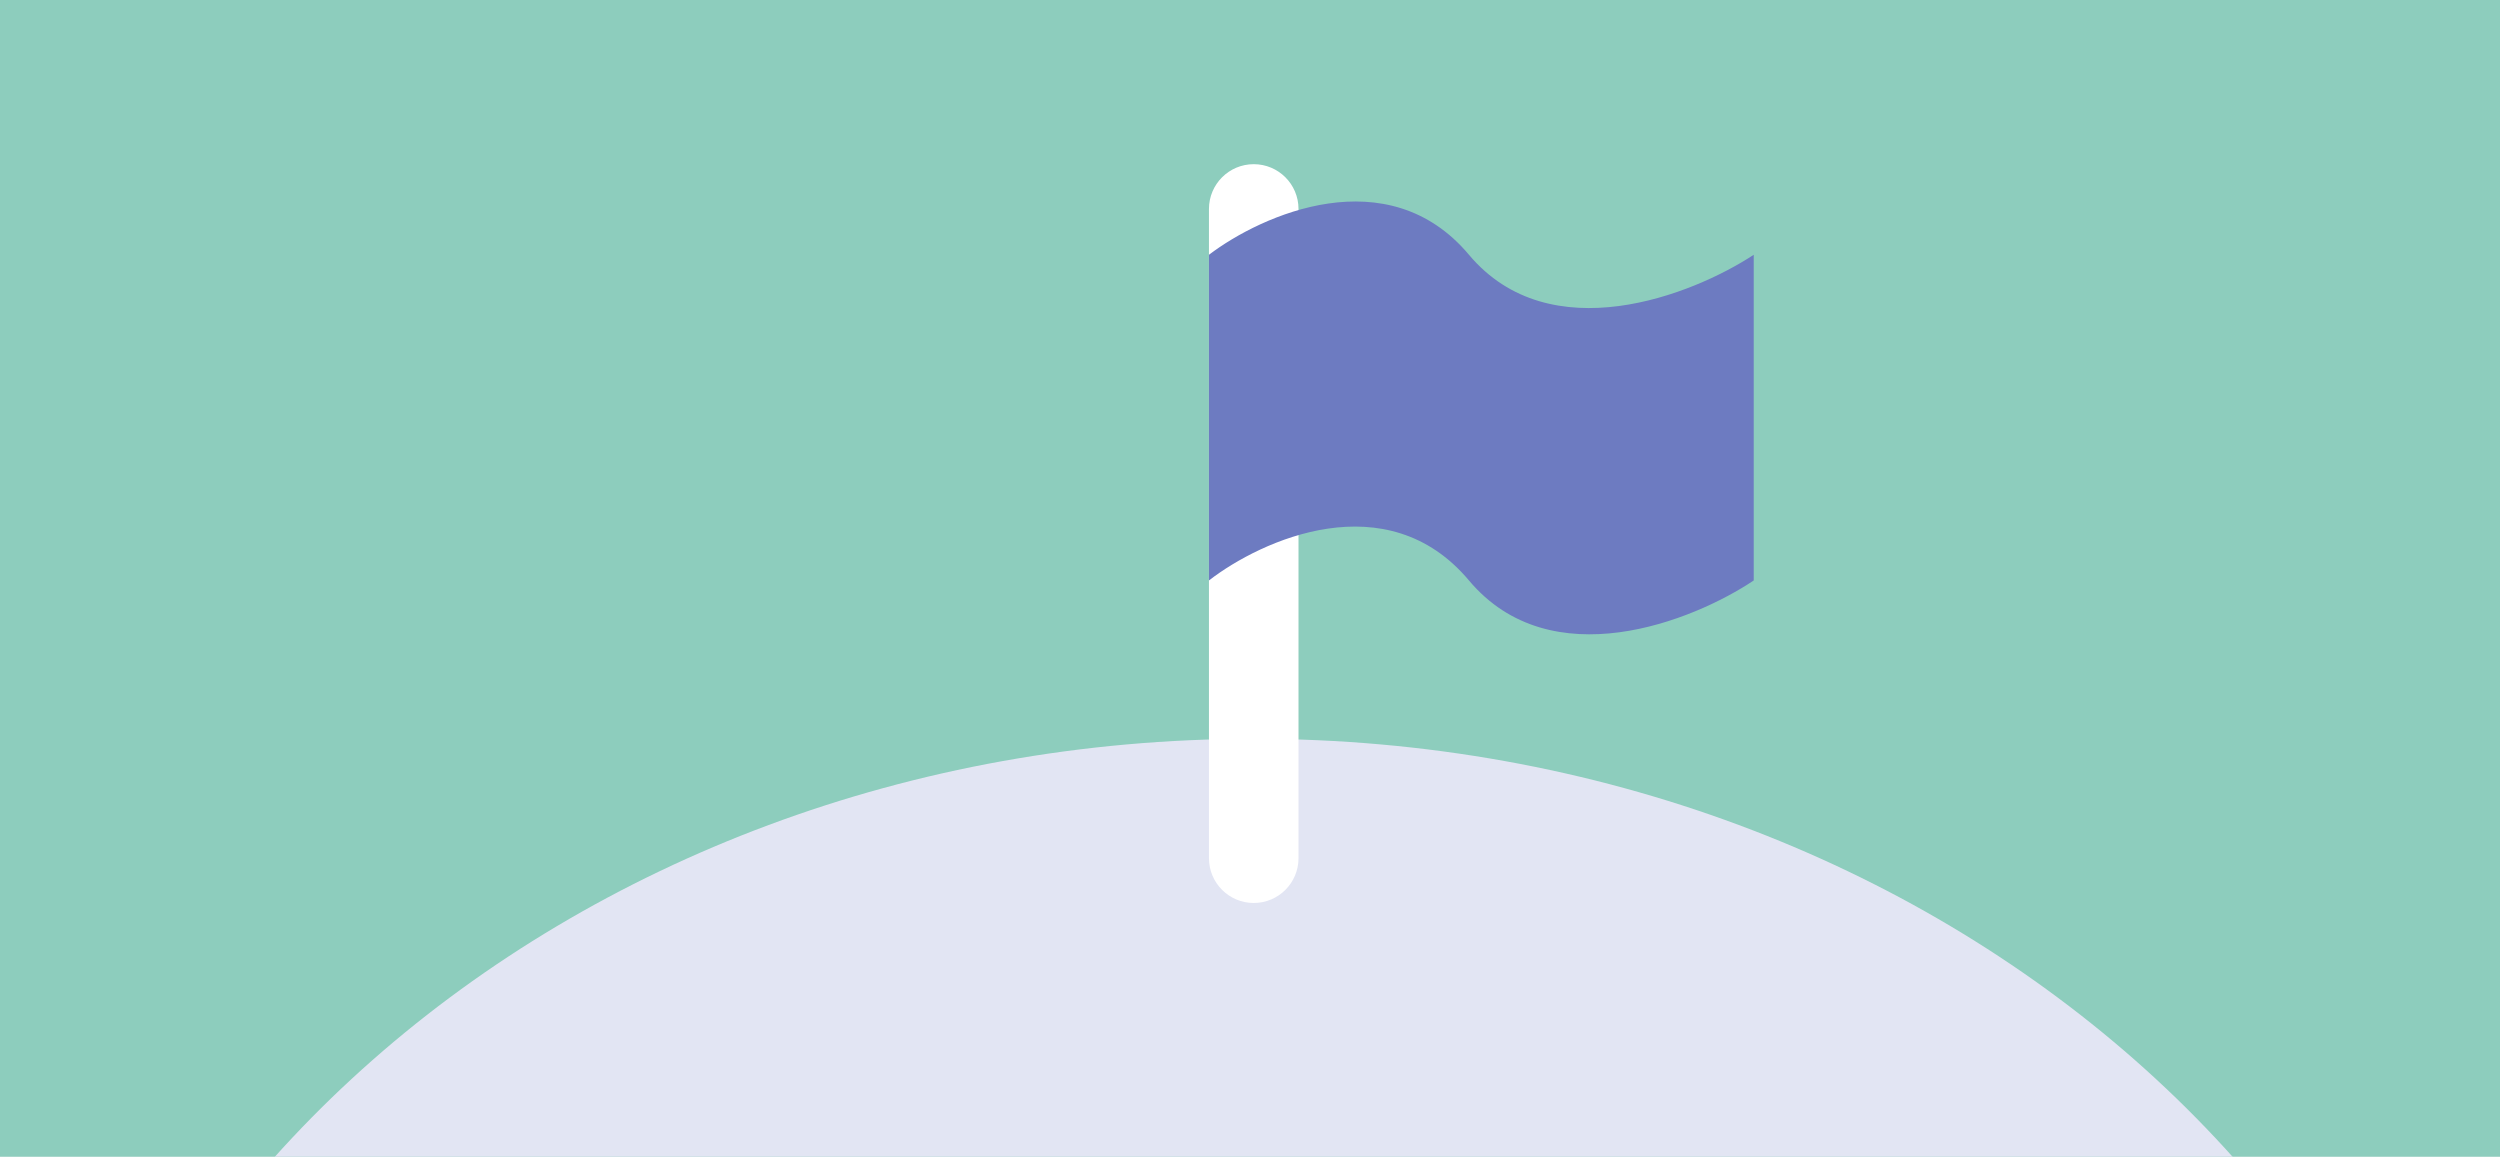
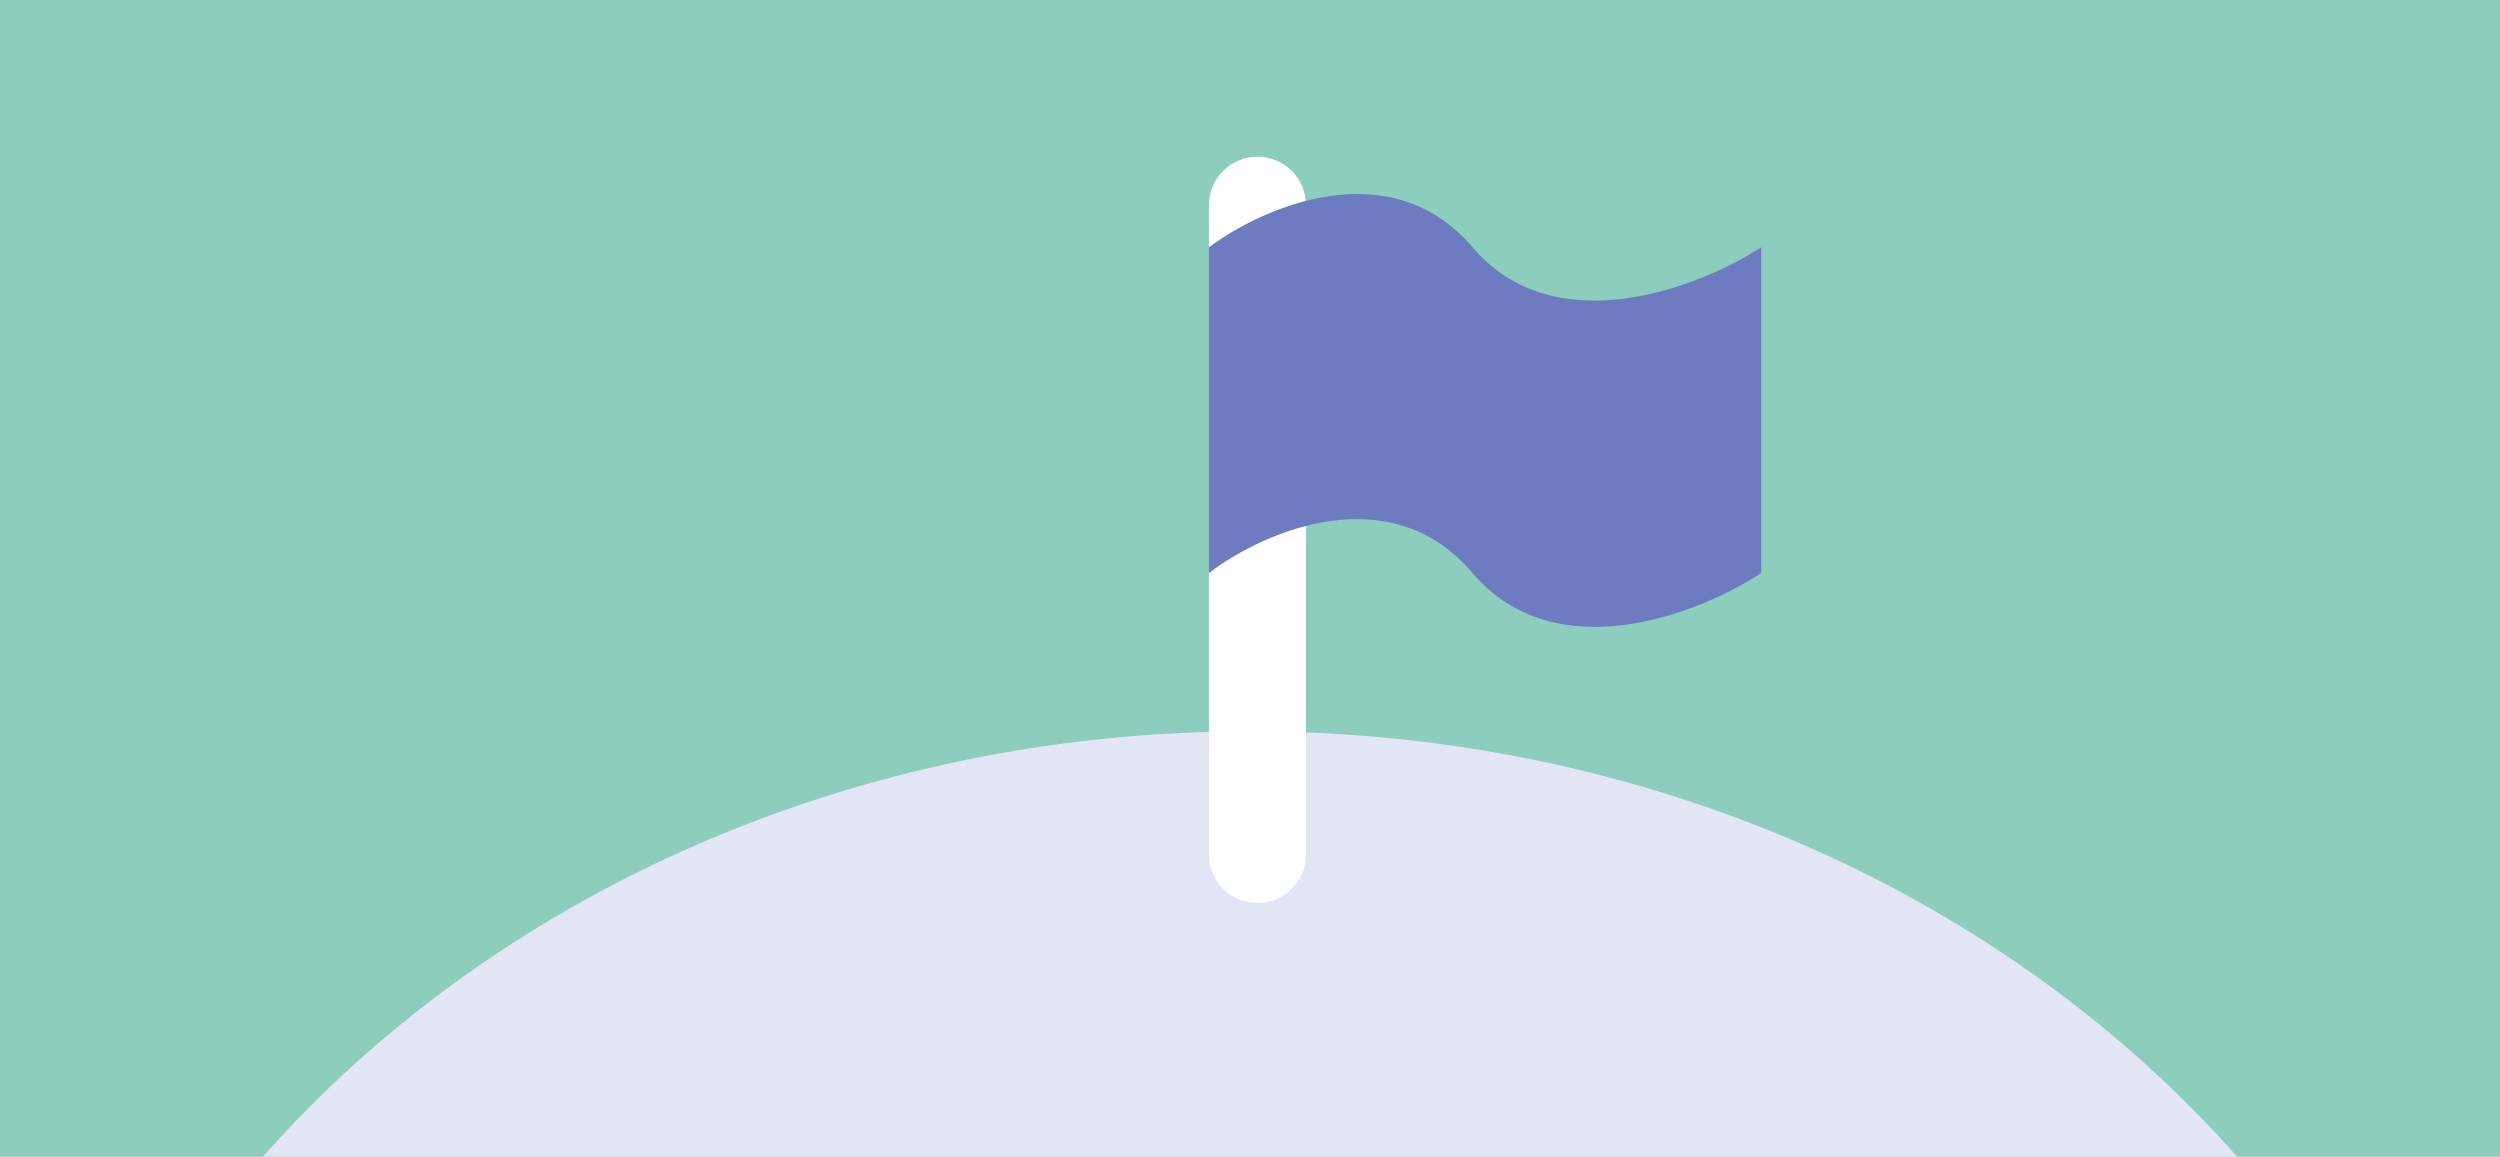
<svg xmlns="http://www.w3.org/2000/svg" width="335" height="155" viewBox="0 0 335 155" fill="none">
  <path d="M0 0H335V155H0V0Z" fill="#8DCDBD" />
-   <mask id="mask0_1205_138269" style="mask-type:alpha" maskUnits="userSpaceOnUse" x="0" y="0" width="335" height="155">
+   <mask id="mask0_1223_143812" style="mask-type:alpha" maskUnits="userSpaceOnUse" x="0" y="0" width="335" height="155">
    <path d="M0 20C0 8.954 8.954 0 20 0H315C326.046 0 335 8.954 335 20V135C335 146.046 326.046 155 315 155H20C8.954 155 0 146.046 0 135V20Z" fill="#5DADF3" />
  </mask>
-   <g mask="url(#mask0_1205_138269)">
-     <ellipse cx="168" cy="246" rx="167" ry="147" fill="#E2E5F3" />
-     <rect x="162" y="22" width="12" height="99" rx="6" fill="white" />
-     <path d="M162 34.14V77.781C169.039 72.333 185.861 64.707 196.841 77.781C207.821 90.855 226.855 83.229 235 77.781V34.14C226.805 39.528 207.7 47.071 196.841 34.14C185.981 21.209 169.089 28.752 162 34.14Z" fill="#6D7BC1" />
+   <g mask="url(#mask0_1223_143812)">
+     <ellipse cx="167.5" cy="245.5" rx="167.5" ry="147.5" fill="#E2E5F3" />
+     <rect x="162" y="21" width="13" height="100" rx="6.5" fill="white" />
+     <path d="M162 33.14V76.781C169.135 71.333 186.188 63.706 197.318 76.781C208.449 89.855 227.744 82.229 236 76.781V33.14C227.693 38.528 208.326 46.071 197.318 33.14C186.31 20.209 169.186 27.752 162 33.14Z" fill="#6D7BC1" />
  </g>
</svg>
